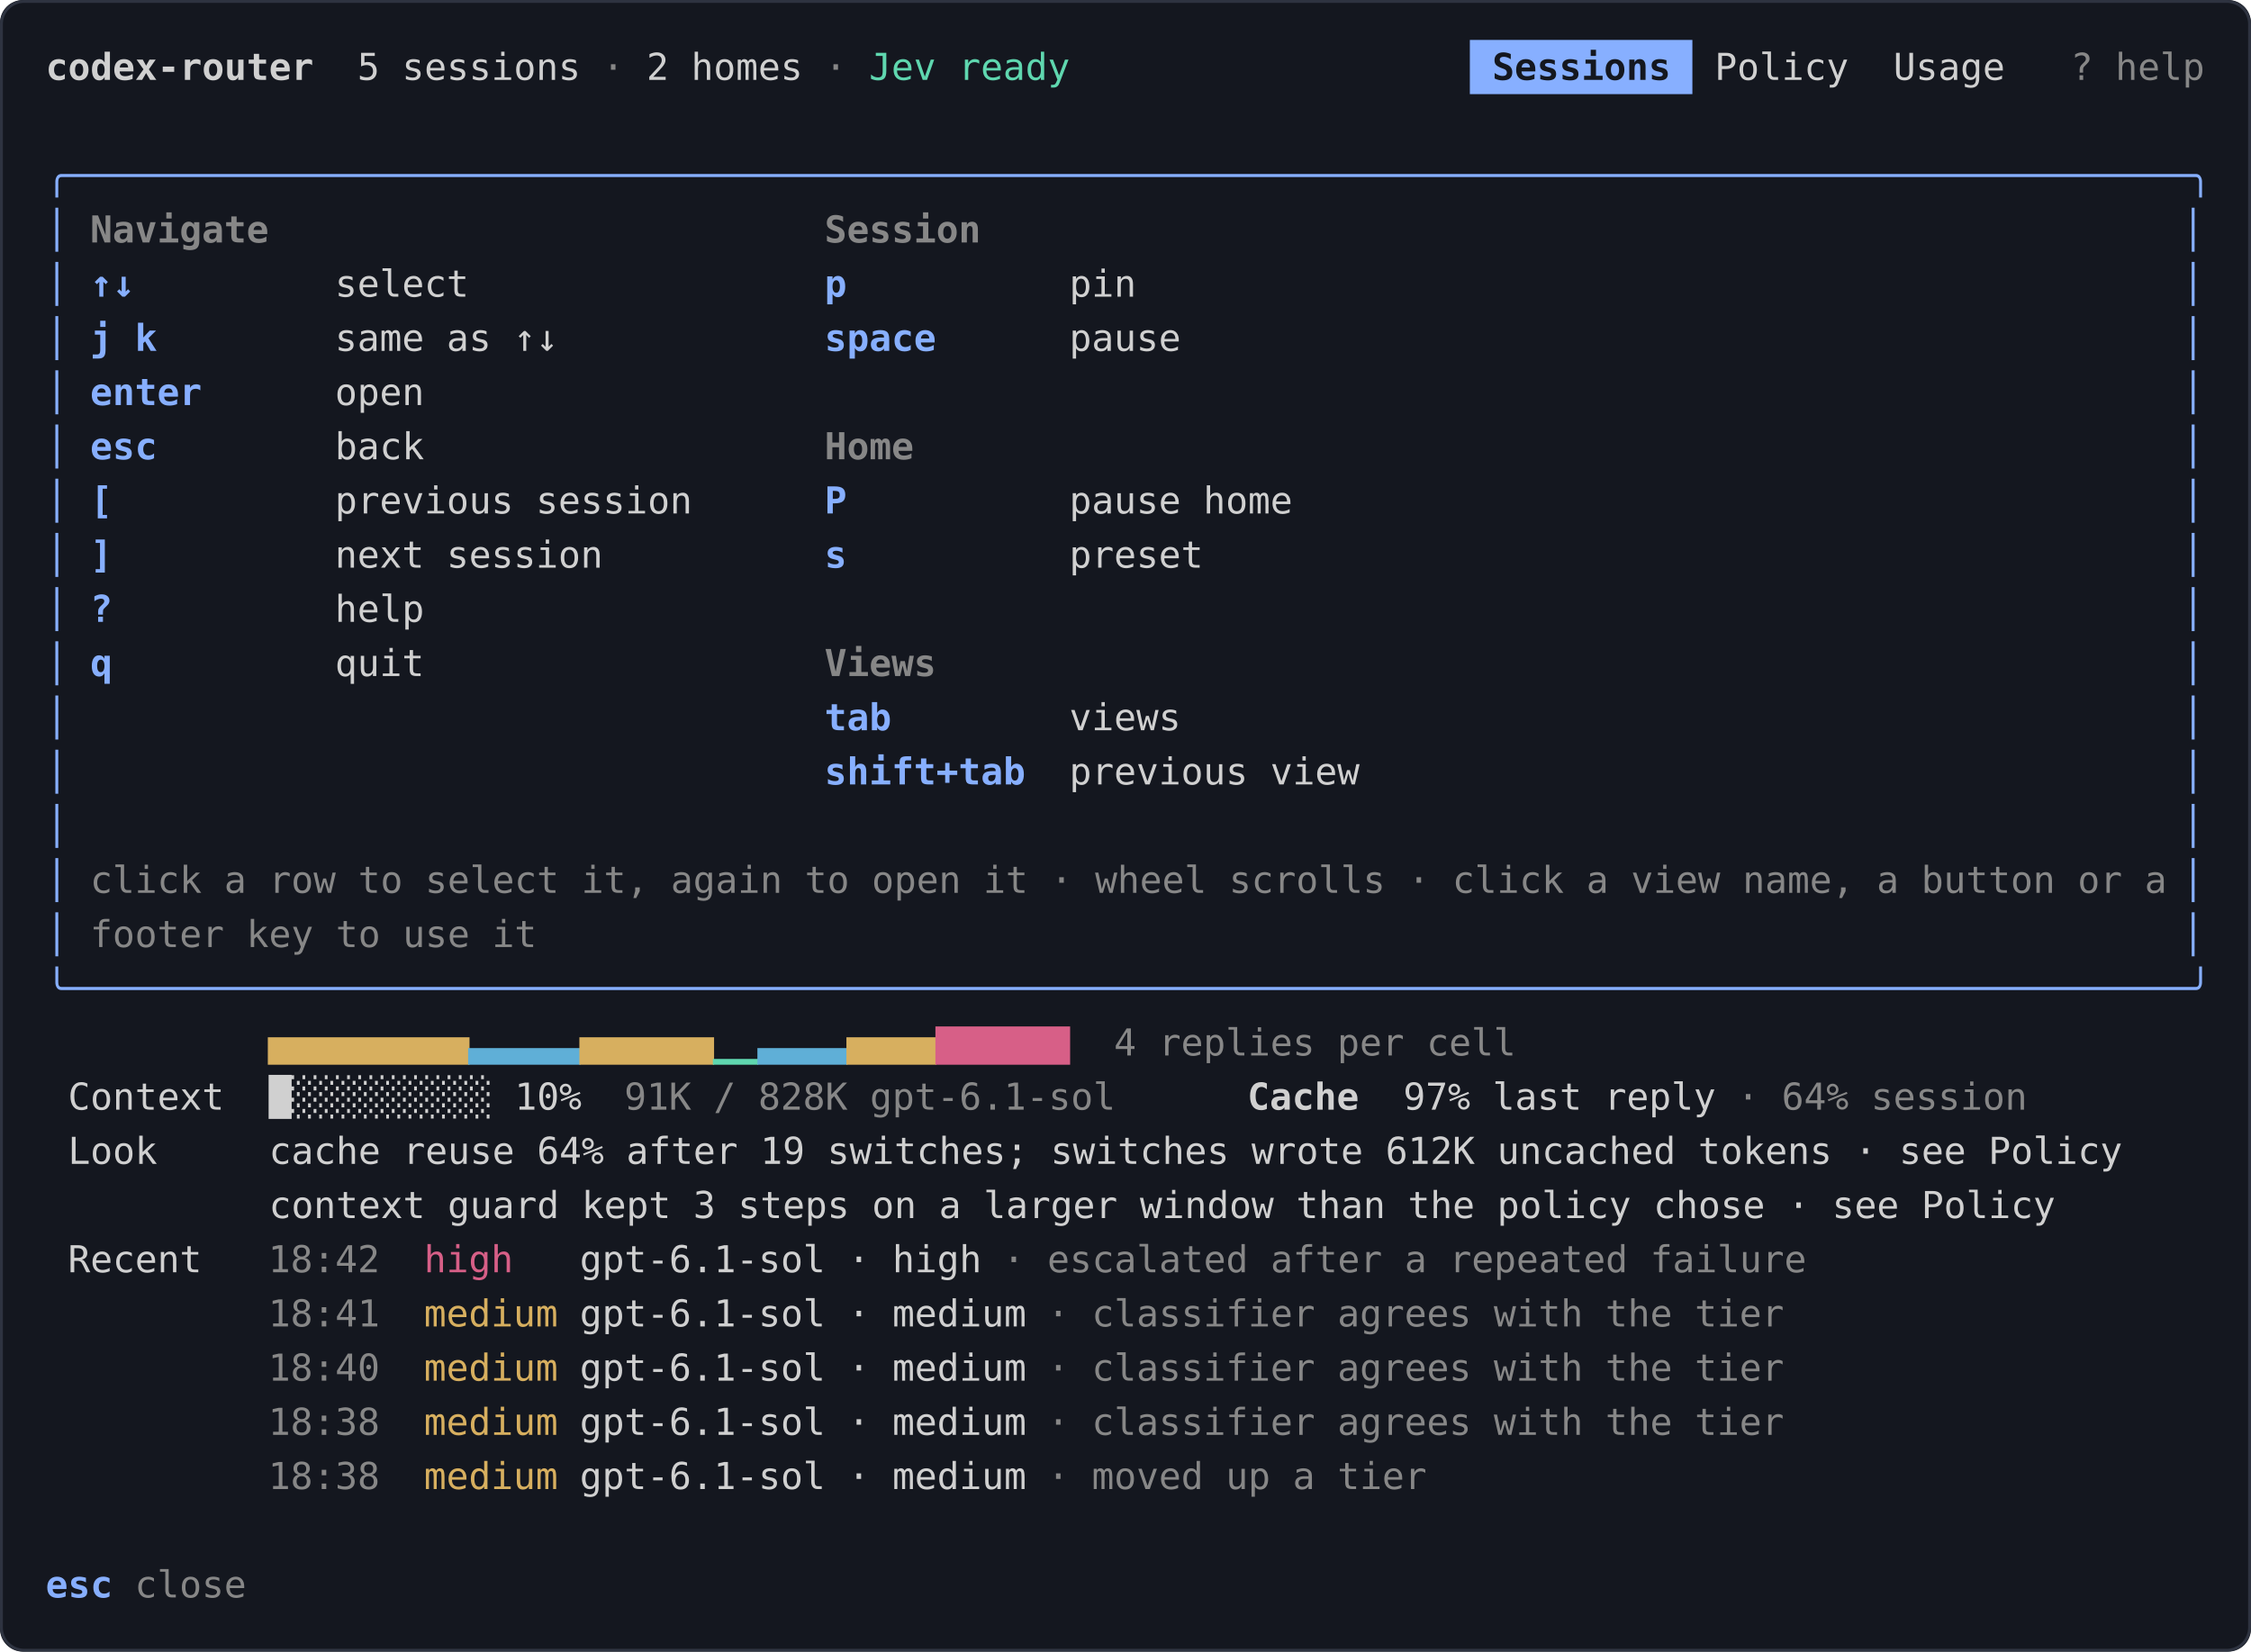
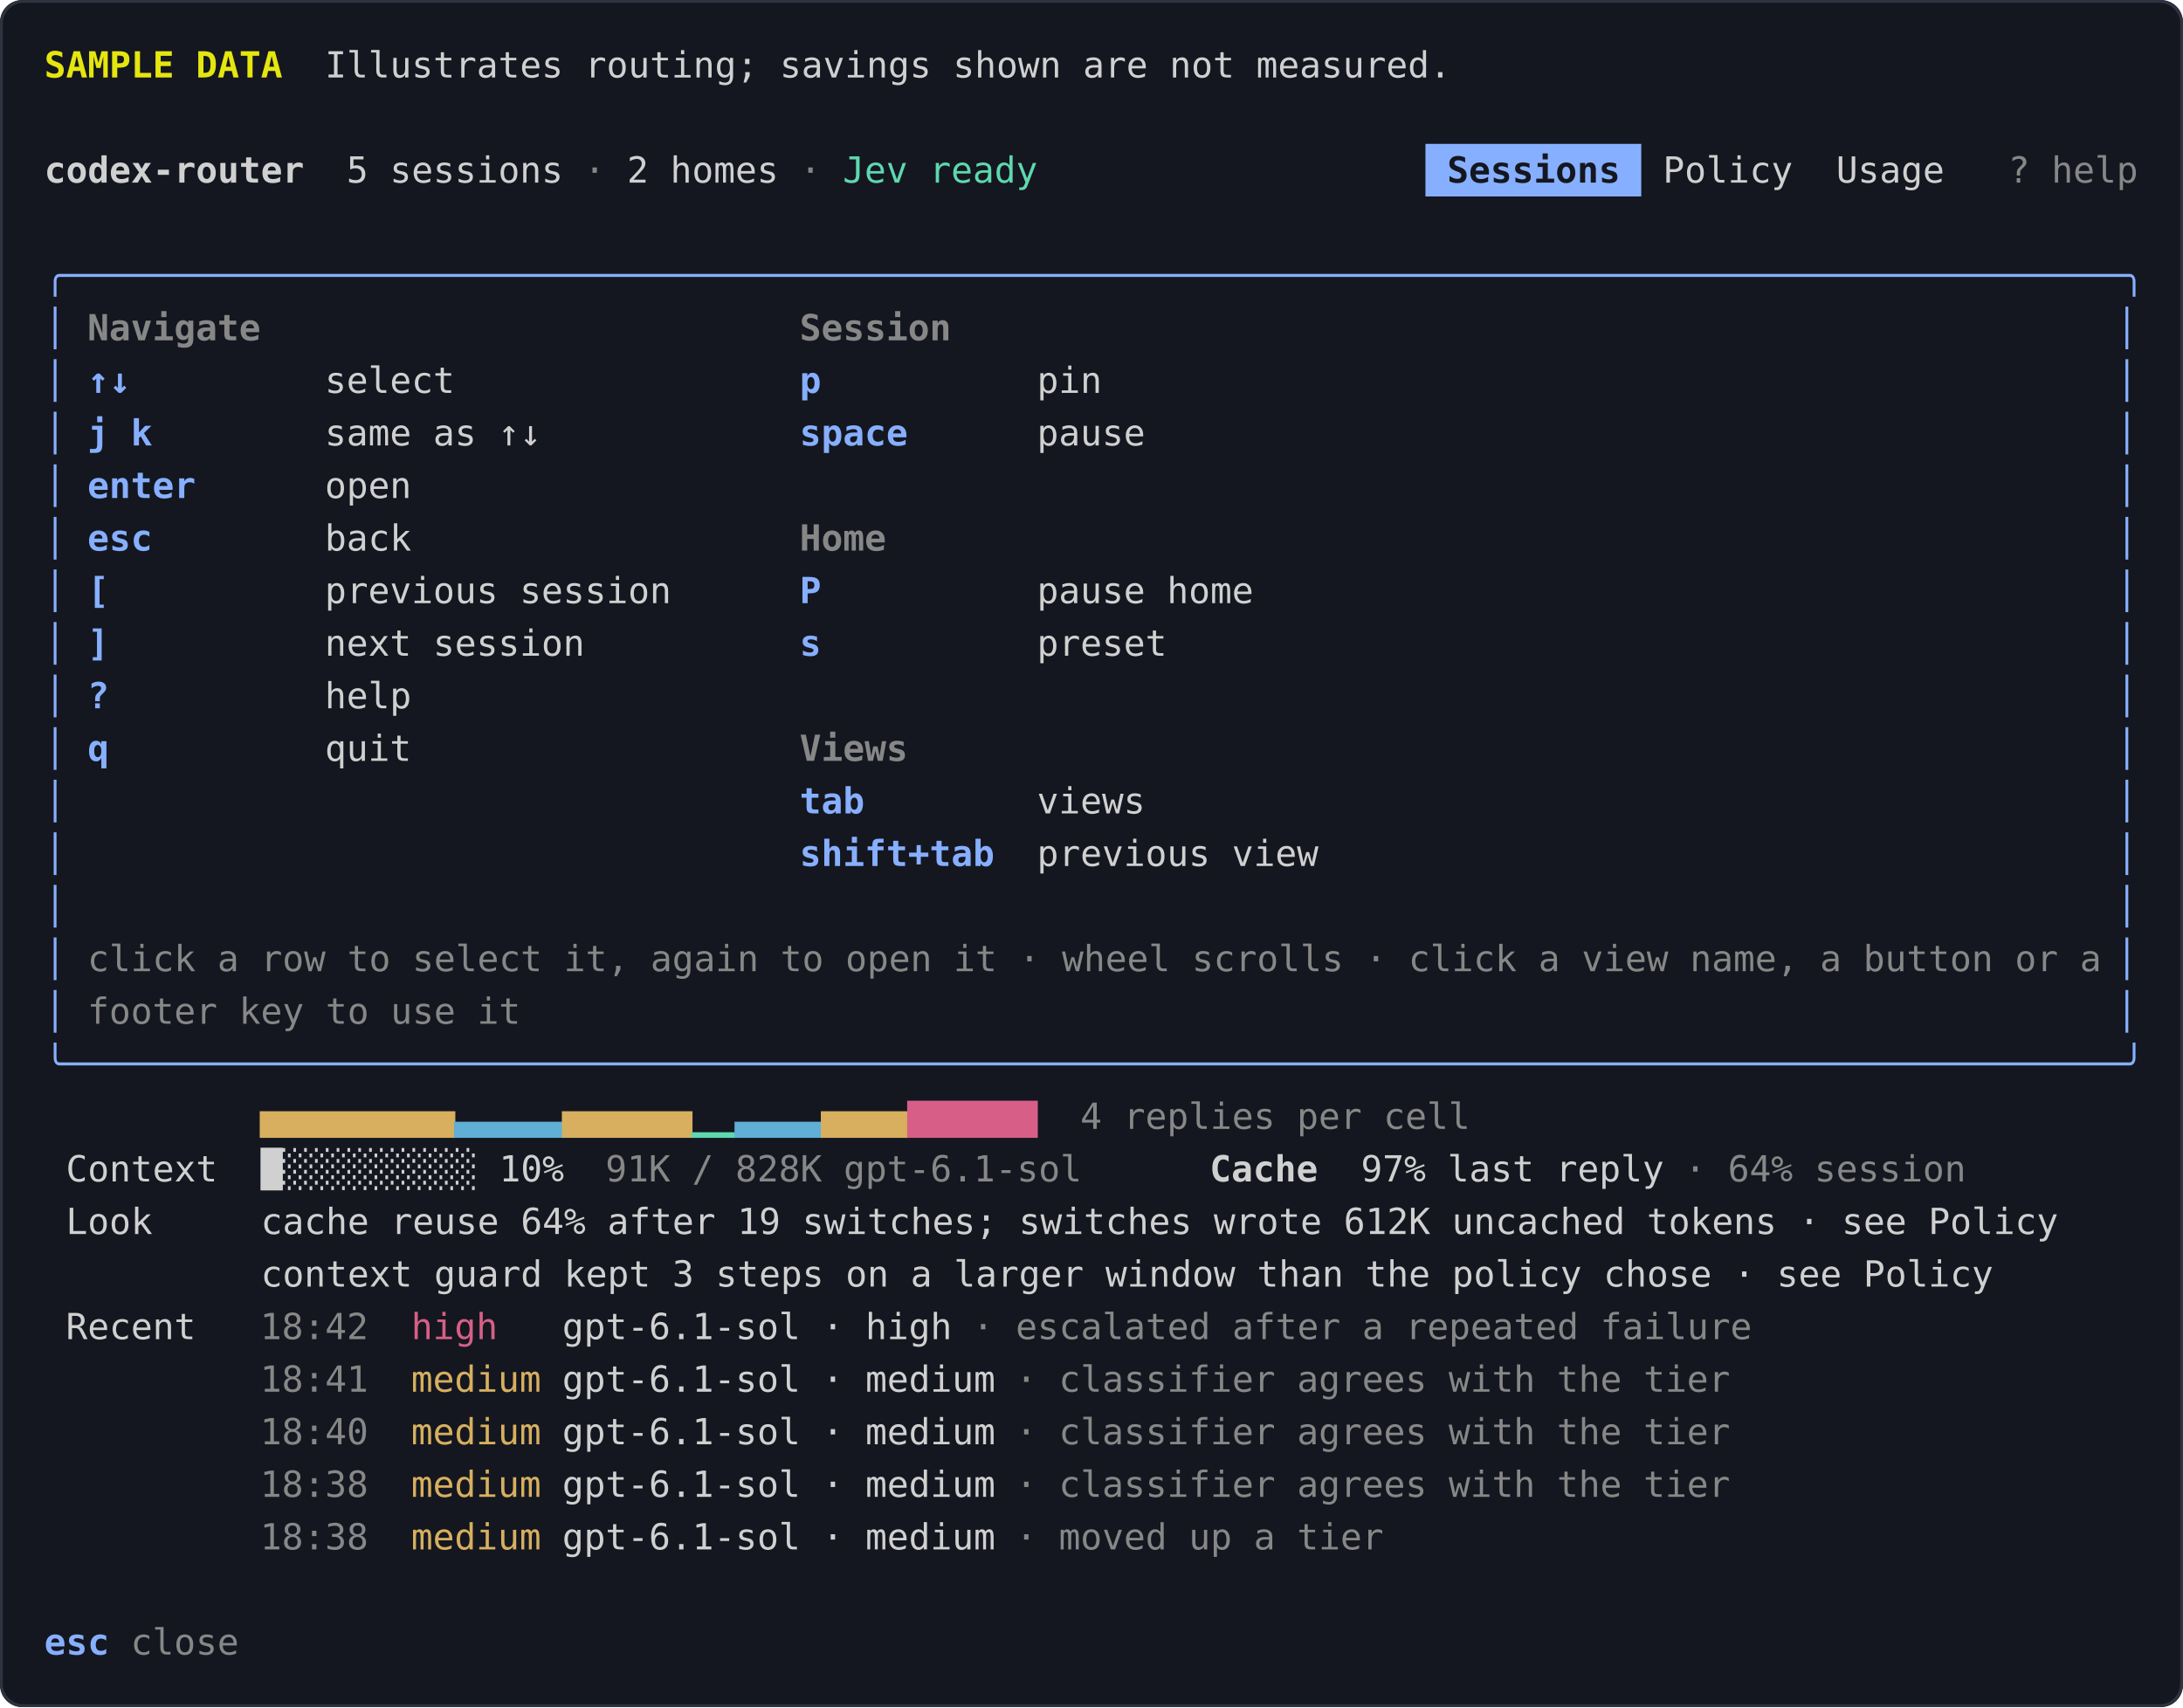
- <svg xmlns="http://www.w3.org/2000/svg" viewBox="0 0 789 579" width="789" height="579" role="img" aria-labelledby="title desc">
+ <svg xmlns="http://www.w3.org/2000/svg" viewBox="0 0 789 617" width="789" height="617" role="img" aria-labelledby="title desc">
  <style>text { font-family: ui-monospace, SFMono-Regular, Menlo, Consolas, 'DejaVu Sans Mono', monospace; font-size: 13px; }</style>
-   <rect width="789" height="579" rx="8" fill="#14171f" />
-   <rect x="0.5" y="0.5" width="788" height="578" rx="8" fill="none" stroke="#2e3340" />
-   <text x="16.0" y="28.0" fill="#d0d0d0" font-weight="700" xml:space="preserve">codex-router</text>
-   <text x="109.6" y="28.0" fill="#d0d0d0" xml:space="preserve">  5 sessions</text>
-   <text x="203.2" y="28.0" fill="#878787" xml:space="preserve"> · </text>
-   <text x="226.6" y="28.0" fill="#d0d0d0" xml:space="preserve">2 homes</text>
-   <text x="281.2" y="28.0" fill="#878787" xml:space="preserve"> · </text>
-   <text x="304.6" y="28.0" fill="#5fd7af" xml:space="preserve">Jev ready</text>
-   <rect x="515.2" y="14.0" width="78.0" height="19" fill="#87afff" />
-   <text x="515.2" y="28.0" fill="#14171f" font-weight="700" xml:space="preserve"> Sessions </text>
-   <text x="593.2" y="28.0" fill="#d0d0d0" xml:space="preserve"> Policy  Usage   </text>
-   <text x="725.8" y="28.0" fill="#878787" xml:space="preserve">? help</text>
-   <text x="16.0" y="66.0" fill="#87afff" xml:space="preserve">╭───────────────────────────────────────────────────────────────────────────────────────────────╮</text>
-   <text x="16.0" y="85.0" fill="#87afff" xml:space="preserve">│</text>
-   <text x="31.6" y="85.0" fill="#878787" font-weight="700" xml:space="preserve">Navigate</text>
-   <text x="289.0" y="85.0" fill="#878787" font-weight="700" xml:space="preserve">Session</text>
-   <text x="764.8" y="85.0" fill="#87afff" xml:space="preserve">│</text>
-   <text x="16.0" y="104.0" fill="#87afff" xml:space="preserve">│</text>
-   <text x="31.6" y="104.0" fill="#87afff" font-weight="700" xml:space="preserve">↑↓         </text>
-   <text x="117.4" y="104.0" fill="#d0d0d0" xml:space="preserve">select                </text>
-   <text x="289.0" y="104.0" fill="#87afff" font-weight="700" xml:space="preserve">p          </text>
-   <text x="374.8" y="104.0" fill="#d0d0d0" xml:space="preserve">pin                                               </text>
-   <text x="764.8" y="104.0" fill="#87afff" xml:space="preserve">│</text>
+   <rect width="789" height="617" rx="8" fill="#14171f" />
+   <rect x="0.5" y="0.5" width="788" height="616" rx="8" fill="none" stroke="#2e3340" />
+   <text x="16.0" y="28.0" fill="#e5e510" font-weight="700" xml:space="preserve">SAMPLE DATA</text>
+   <text x="101.8" y="28.0" fill="#d0d0d0" xml:space="preserve">  Illustrates routing; savings shown are not measured.</text>
+   <text x="16.0" y="66.0" fill="#d0d0d0" font-weight="700" xml:space="preserve">codex-router</text>
+   <text x="109.6" y="66.0" fill="#d0d0d0" xml:space="preserve">  5 sessions</text>
+   <text x="203.2" y="66.0" fill="#878787" xml:space="preserve"> · </text>
+   <text x="226.6" y="66.0" fill="#d0d0d0" xml:space="preserve">2 homes</text>
+   <text x="281.2" y="66.0" fill="#878787" xml:space="preserve"> · </text>
+   <text x="304.6" y="66.0" fill="#5fd7af" xml:space="preserve">Jev ready</text>
+   <rect x="515.2" y="52.0" width="78.0" height="19" fill="#87afff" />
+   <text x="515.2" y="66.0" fill="#14171f" font-weight="700" xml:space="preserve"> Sessions </text>
+   <text x="593.2" y="66.0" fill="#d0d0d0" xml:space="preserve"> Policy  Usage   </text>
+   <text x="725.8" y="66.0" fill="#878787" xml:space="preserve">? help</text>
+   <text x="16.0" y="104.0" fill="#87afff" xml:space="preserve">╭───────────────────────────────────────────────────────────────────────────────────────────────╮</text>
  <text x="16.0" y="123.0" fill="#87afff" xml:space="preserve">│</text>
-   <text x="31.6" y="123.0" fill="#87afff" font-weight="700" xml:space="preserve">j k        </text>
-   <text x="117.4" y="123.0" fill="#d0d0d0" xml:space="preserve">same as ↑↓            </text>
-   <text x="289.0" y="123.0" fill="#87afff" font-weight="700" xml:space="preserve">space      </text>
-   <text x="374.8" y="123.0" fill="#d0d0d0" xml:space="preserve">pause                                             </text>
+   <text x="31.6" y="123.0" fill="#878787" font-weight="700" xml:space="preserve">Navigate</text>
+   <text x="289.0" y="123.0" fill="#878787" font-weight="700" xml:space="preserve">Session</text>
  <text x="764.8" y="123.0" fill="#87afff" xml:space="preserve">│</text>
  <text x="16.0" y="142.0" fill="#87afff" xml:space="preserve">│</text>
-   <text x="31.6" y="142.0" fill="#87afff" font-weight="700" xml:space="preserve">enter      </text>
-   <text x="117.4" y="142.0" fill="#d0d0d0" xml:space="preserve">open                                                                               </text>
+   <text x="31.6" y="142.0" fill="#87afff" font-weight="700" xml:space="preserve">↑↓         </text>
+   <text x="117.4" y="142.0" fill="#d0d0d0" xml:space="preserve">select                </text>
+   <text x="289.0" y="142.0" fill="#87afff" font-weight="700" xml:space="preserve">p          </text>
+   <text x="374.8" y="142.0" fill="#d0d0d0" xml:space="preserve">pin                                               </text>
  <text x="764.8" y="142.0" fill="#87afff" xml:space="preserve">│</text>
  <text x="16.0" y="161.0" fill="#87afff" xml:space="preserve">│</text>
-   <text x="31.6" y="161.0" fill="#87afff" font-weight="700" xml:space="preserve">esc        </text>
-   <text x="117.4" y="161.0" fill="#d0d0d0" xml:space="preserve">back                  </text>
-   <text x="289.0" y="161.0" fill="#878787" font-weight="700" xml:space="preserve">Home</text>
+   <text x="31.6" y="161.0" fill="#87afff" font-weight="700" xml:space="preserve">j k        </text>
+   <text x="117.4" y="161.0" fill="#d0d0d0" xml:space="preserve">same as ↑↓            </text>
+   <text x="289.0" y="161.0" fill="#87afff" font-weight="700" xml:space="preserve">space      </text>
+   <text x="374.8" y="161.0" fill="#d0d0d0" xml:space="preserve">pause                                             </text>
  <text x="764.8" y="161.0" fill="#87afff" xml:space="preserve">│</text>
  <text x="16.0" y="180.0" fill="#87afff" xml:space="preserve">│</text>
-   <text x="31.6" y="180.0" fill="#87afff" font-weight="700" xml:space="preserve">[          </text>
-   <text x="117.4" y="180.0" fill="#d0d0d0" xml:space="preserve">previous session      </text>
-   <text x="289.0" y="180.0" fill="#87afff" font-weight="700" xml:space="preserve">P          </text>
-   <text x="374.8" y="180.0" fill="#d0d0d0" xml:space="preserve">pause home                                        </text>
+   <text x="31.6" y="180.0" fill="#87afff" font-weight="700" xml:space="preserve">enter      </text>
+   <text x="117.4" y="180.0" fill="#d0d0d0" xml:space="preserve">open                                                                               </text>
  <text x="764.8" y="180.0" fill="#87afff" xml:space="preserve">│</text>
  <text x="16.0" y="199.0" fill="#87afff" xml:space="preserve">│</text>
-   <text x="31.6" y="199.0" fill="#87afff" font-weight="700" xml:space="preserve">]          </text>
-   <text x="117.4" y="199.0" fill="#d0d0d0" xml:space="preserve">next session          </text>
-   <text x="289.0" y="199.0" fill="#87afff" font-weight="700" xml:space="preserve">s          </text>
-   <text x="374.8" y="199.0" fill="#d0d0d0" xml:space="preserve">preset                                            </text>
+   <text x="31.6" y="199.0" fill="#87afff" font-weight="700" xml:space="preserve">esc        </text>
+   <text x="117.4" y="199.0" fill="#d0d0d0" xml:space="preserve">back                  </text>
+   <text x="289.0" y="199.0" fill="#878787" font-weight="700" xml:space="preserve">Home</text>
  <text x="764.8" y="199.0" fill="#87afff" xml:space="preserve">│</text>
  <text x="16.0" y="218.0" fill="#87afff" xml:space="preserve">│</text>
-   <text x="31.6" y="218.0" fill="#87afff" font-weight="700" xml:space="preserve">?          </text>
-   <text x="117.4" y="218.0" fill="#d0d0d0" xml:space="preserve">help                                                                               </text>
+   <text x="31.6" y="218.0" fill="#87afff" font-weight="700" xml:space="preserve">[          </text>
+   <text x="117.4" y="218.0" fill="#d0d0d0" xml:space="preserve">previous session      </text>
+   <text x="289.0" y="218.0" fill="#87afff" font-weight="700" xml:space="preserve">P          </text>
+   <text x="374.8" y="218.0" fill="#d0d0d0" xml:space="preserve">pause home                                        </text>
  <text x="764.8" y="218.0" fill="#87afff" xml:space="preserve">│</text>
  <text x="16.0" y="237.0" fill="#87afff" xml:space="preserve">│</text>
-   <text x="31.6" y="237.0" fill="#87afff" font-weight="700" xml:space="preserve">q          </text>
-   <text x="117.4" y="237.0" fill="#d0d0d0" xml:space="preserve">quit                  </text>
-   <text x="289.0" y="237.0" fill="#878787" font-weight="700" xml:space="preserve">Views</text>
+   <text x="31.6" y="237.0" fill="#87afff" font-weight="700" xml:space="preserve">]          </text>
+   <text x="117.4" y="237.0" fill="#d0d0d0" xml:space="preserve">next session          </text>
+   <text x="289.0" y="237.0" fill="#87afff" font-weight="700" xml:space="preserve">s          </text>
+   <text x="374.8" y="237.0" fill="#d0d0d0" xml:space="preserve">preset                                            </text>
  <text x="764.8" y="237.0" fill="#87afff" xml:space="preserve">│</text>
  <text x="16.0" y="256.0" fill="#87afff" xml:space="preserve">│</text>
-   <text x="289.0" y="256.0" fill="#87afff" font-weight="700" xml:space="preserve">tab        </text>
-   <text x="374.8" y="256.0" fill="#d0d0d0" xml:space="preserve">views                                             </text>
+   <text x="31.6" y="256.0" fill="#87afff" font-weight="700" xml:space="preserve">?          </text>
+   <text x="117.4" y="256.0" fill="#d0d0d0" xml:space="preserve">help                                                                               </text>
  <text x="764.8" y="256.0" fill="#87afff" xml:space="preserve">│</text>
  <text x="16.0" y="275.0" fill="#87afff" xml:space="preserve">│</text>
-   <text x="289.0" y="275.0" fill="#87afff" font-weight="700" xml:space="preserve">shift+tab  </text>
-   <text x="374.8" y="275.0" fill="#d0d0d0" xml:space="preserve">previous view                                     </text>
+   <text x="31.6" y="275.0" fill="#87afff" font-weight="700" xml:space="preserve">q          </text>
+   <text x="117.4" y="275.0" fill="#d0d0d0" xml:space="preserve">quit                  </text>
+   <text x="289.0" y="275.0" fill="#878787" font-weight="700" xml:space="preserve">Views</text>
  <text x="764.8" y="275.0" fill="#87afff" xml:space="preserve">│</text>
  <text x="16.0" y="294.0" fill="#87afff" xml:space="preserve">│</text>
+   <text x="289.0" y="294.0" fill="#87afff" font-weight="700" xml:space="preserve">tab        </text>
+   <text x="374.8" y="294.0" fill="#d0d0d0" xml:space="preserve">views                                             </text>
  <text x="764.8" y="294.0" fill="#87afff" xml:space="preserve">│</text>
  <text x="16.0" y="313.0" fill="#87afff" xml:space="preserve">│</text>
-   <text x="31.6" y="313.0" fill="#878787" xml:space="preserve">click a row to select it, again to open it · wheel scrolls · click a view name, a button or a</text>
+   <text x="289.0" y="313.0" fill="#87afff" font-weight="700" xml:space="preserve">shift+tab  </text>
+   <text x="374.8" y="313.0" fill="#d0d0d0" xml:space="preserve">previous view                                     </text>
  <text x="764.8" y="313.0" fill="#87afff" xml:space="preserve">│</text>
  <text x="16.0" y="332.0" fill="#87afff" xml:space="preserve">│</text>
-   <text x="31.6" y="332.0" fill="#878787" xml:space="preserve">footer key to use it</text>
  <text x="764.8" y="332.0" fill="#87afff" xml:space="preserve">│</text>
-   <text x="16.0" y="351.0" fill="#87afff" xml:space="preserve">╰───────────────────────────────────────────────────────────────────────────────────────────────╯</text>
-   <text x="94.0" y="370.0" fill="#d7af5f" xml:space="preserve">▅▅▅▅▅▅▅▅▅</text>
-   <text x="164.2" y="370.0" fill="#5fafd7" xml:space="preserve">▃▃▃▃▃</text>
-   <text x="203.2" y="370.0" fill="#d7af5f" xml:space="preserve">▅▅▅▅▅▅</text>
-   <text x="250.0" y="370.0" fill="#5fd7af" xml:space="preserve">▁▁</text>
-   <text x="265.6" y="370.0" fill="#5fafd7" xml:space="preserve">▃▃▃▃</text>
-   <text x="296.8" y="370.0" fill="#d7af5f" xml:space="preserve">▅▅▅▅</text>
-   <text x="328.0" y="370.0" fill="#d75f87" xml:space="preserve">▇▇▇▇▇▇</text>
-   <text x="374.8" y="370.0" fill="#878787" xml:space="preserve">  4 replies per cell</text>
-   <text x="16.0" y="389.0" fill="#d0d0d0" xml:space="preserve"> Context  █░░░░░░░░░ 10%  </text>
-   <text x="218.8" y="389.0" fill="#878787" xml:space="preserve">91K / 828K gpt-6.1-sol</text>
-   <text x="437.2" y="389.0" fill="#d0d0d0" font-weight="700" xml:space="preserve">Cache</text>
-   <text x="476.2" y="389.0" fill="#d0d0d0" xml:space="preserve">  97% last reply</text>
-   <text x="601.0" y="389.0" fill="#878787" xml:space="preserve"> · 64% session</text>
-   <text x="16.0" y="408.0" fill="#d0d0d0" xml:space="preserve"> Look     cache reuse 64% after 19 switches; switches wrote 612K uncached tokens · see Policy</text>
-   <text x="16.0" y="427.0" fill="#d0d0d0" xml:space="preserve">          context guard kept 3 steps on a larger window than the policy chose · see Policy</text>
-   <text x="16.0" y="446.0" fill="#d0d0d0" xml:space="preserve"> Recent   </text>
-   <text x="94.0" y="446.0" fill="#878787" xml:space="preserve">18:42  </text>
-   <text x="148.6" y="446.0" fill="#d75f87" xml:space="preserve">high   </text>
-   <text x="203.2" y="446.0" fill="#d0d0d0" xml:space="preserve">gpt-6.1-sol · high</text>
-   <text x="343.6" y="446.0" fill="#878787" xml:space="preserve"> · escalated after a repeated failure</text>
-   <text x="94.0" y="465.0" fill="#878787" xml:space="preserve">18:41  </text>
-   <text x="148.6" y="465.0" fill="#d7af5f" xml:space="preserve">medium </text>
-   <text x="203.2" y="465.0" fill="#d0d0d0" xml:space="preserve">gpt-6.1-sol · medium</text>
-   <text x="359.2" y="465.0" fill="#878787" xml:space="preserve"> · classifier agrees with the tier</text>
-   <text x="94.0" y="484.0" fill="#878787" xml:space="preserve">18:40  </text>
-   <text x="148.6" y="484.0" fill="#d7af5f" xml:space="preserve">medium </text>
-   <text x="203.2" y="484.0" fill="#d0d0d0" xml:space="preserve">gpt-6.1-sol · medium</text>
-   <text x="359.2" y="484.0" fill="#878787" xml:space="preserve"> · classifier agrees with the tier</text>
-   <text x="94.0" y="503.0" fill="#878787" xml:space="preserve">18:38  </text>
+   <text x="16.0" y="351.0" fill="#87afff" xml:space="preserve">│</text>
+   <text x="31.6" y="351.0" fill="#878787" xml:space="preserve">click a row to select it, again to open it · wheel scrolls · click a view name, a button or a</text>
+   <text x="764.8" y="351.0" fill="#87afff" xml:space="preserve">│</text>
+   <text x="16.0" y="370.0" fill="#87afff" xml:space="preserve">│</text>
+   <text x="31.6" y="370.0" fill="#878787" xml:space="preserve">footer key to use it</text>
+   <text x="764.8" y="370.0" fill="#87afff" xml:space="preserve">│</text>
+   <text x="16.0" y="389.0" fill="#87afff" xml:space="preserve">╰───────────────────────────────────────────────────────────────────────────────────────────────╯</text>
+   <text x="94.0" y="408.0" fill="#d7af5f" xml:space="preserve">▅▅▅▅▅▅▅▅▅</text>
+   <text x="164.2" y="408.0" fill="#5fafd7" xml:space="preserve">▃▃▃▃▃</text>
+   <text x="203.2" y="408.0" fill="#d7af5f" xml:space="preserve">▅▅▅▅▅▅</text>
+   <text x="250.0" y="408.0" fill="#5fd7af" xml:space="preserve">▁▁</text>
+   <text x="265.6" y="408.0" fill="#5fafd7" xml:space="preserve">▃▃▃▃</text>
+   <text x="296.8" y="408.0" fill="#d7af5f" xml:space="preserve">▅▅▅▅</text>
+   <text x="328.0" y="408.0" fill="#d75f87" xml:space="preserve">▇▇▇▇▇▇</text>
+   <text x="374.8" y="408.0" fill="#878787" xml:space="preserve">  4 replies per cell</text>
+   <text x="16.0" y="427.0" fill="#d0d0d0" xml:space="preserve"> Context  █░░░░░░░░░ 10%  </text>
+   <text x="218.8" y="427.0" fill="#878787" xml:space="preserve">91K / 828K gpt-6.1-sol</text>
+   <text x="437.2" y="427.0" fill="#d0d0d0" font-weight="700" xml:space="preserve">Cache</text>
+   <text x="476.2" y="427.0" fill="#d0d0d0" xml:space="preserve">  97% last reply</text>
+   <text x="601.0" y="427.0" fill="#878787" xml:space="preserve"> · 64% session</text>
+   <text x="16.0" y="446.0" fill="#d0d0d0" xml:space="preserve"> Look     cache reuse 64% after 19 switches; switches wrote 612K uncached tokens · see Policy</text>
+   <text x="16.0" y="465.0" fill="#d0d0d0" xml:space="preserve">          context guard kept 3 steps on a larger window than the policy chose · see Policy</text>
+   <text x="16.0" y="484.0" fill="#d0d0d0" xml:space="preserve"> Recent   </text>
+   <text x="94.0" y="484.0" fill="#878787" xml:space="preserve">18:42  </text>
+   <text x="148.6" y="484.0" fill="#d75f87" xml:space="preserve">high   </text>
+   <text x="203.2" y="484.0" fill="#d0d0d0" xml:space="preserve">gpt-6.1-sol · high</text>
+   <text x="343.6" y="484.0" fill="#878787" xml:space="preserve"> · escalated after a repeated failure</text>
+   <text x="94.0" y="503.0" fill="#878787" xml:space="preserve">18:41  </text>
  <text x="148.6" y="503.0" fill="#d7af5f" xml:space="preserve">medium </text>
  <text x="203.2" y="503.0" fill="#d0d0d0" xml:space="preserve">gpt-6.1-sol · medium</text>
  <text x="359.2" y="503.0" fill="#878787" xml:space="preserve"> · classifier agrees with the tier</text>
-   <text x="94.0" y="522.0" fill="#878787" xml:space="preserve">18:38  </text>
+   <text x="94.0" y="522.0" fill="#878787" xml:space="preserve">18:40  </text>
  <text x="148.6" y="522.0" fill="#d7af5f" xml:space="preserve">medium </text>
  <text x="203.2" y="522.0" fill="#d0d0d0" xml:space="preserve">gpt-6.1-sol · medium</text>
-   <text x="359.2" y="522.0" fill="#878787" xml:space="preserve"> · moved up a tier</text>
-   <text x="16.0" y="560.0" fill="#87afff" font-weight="700" xml:space="preserve">esc</text>
-   <text x="39.4" y="560.0" fill="#878787" xml:space="preserve"> close</text>
+   <text x="359.2" y="522.0" fill="#878787" xml:space="preserve"> · classifier agrees with the tier</text>
+   <text x="94.0" y="541.0" fill="#878787" xml:space="preserve">18:38  </text>
+   <text x="148.6" y="541.0" fill="#d7af5f" xml:space="preserve">medium </text>
+   <text x="203.2" y="541.0" fill="#d0d0d0" xml:space="preserve">gpt-6.1-sol · medium</text>
+   <text x="359.2" y="541.0" fill="#878787" xml:space="preserve"> · classifier agrees with the tier</text>
+   <text x="94.0" y="560.0" fill="#878787" xml:space="preserve">18:38  </text>
+   <text x="148.6" y="560.0" fill="#d7af5f" xml:space="preserve">medium </text>
+   <text x="203.2" y="560.0" fill="#d0d0d0" xml:space="preserve">gpt-6.1-sol · medium</text>
+   <text x="359.2" y="560.0" fill="#878787" xml:space="preserve"> · moved up a tier</text>
+   <text x="16.0" y="598.0" fill="#87afff" font-weight="700" xml:space="preserve">esc</text>
+   <text x="39.4" y="598.0" fill="#878787" xml:space="preserve"> close</text>
</svg>
